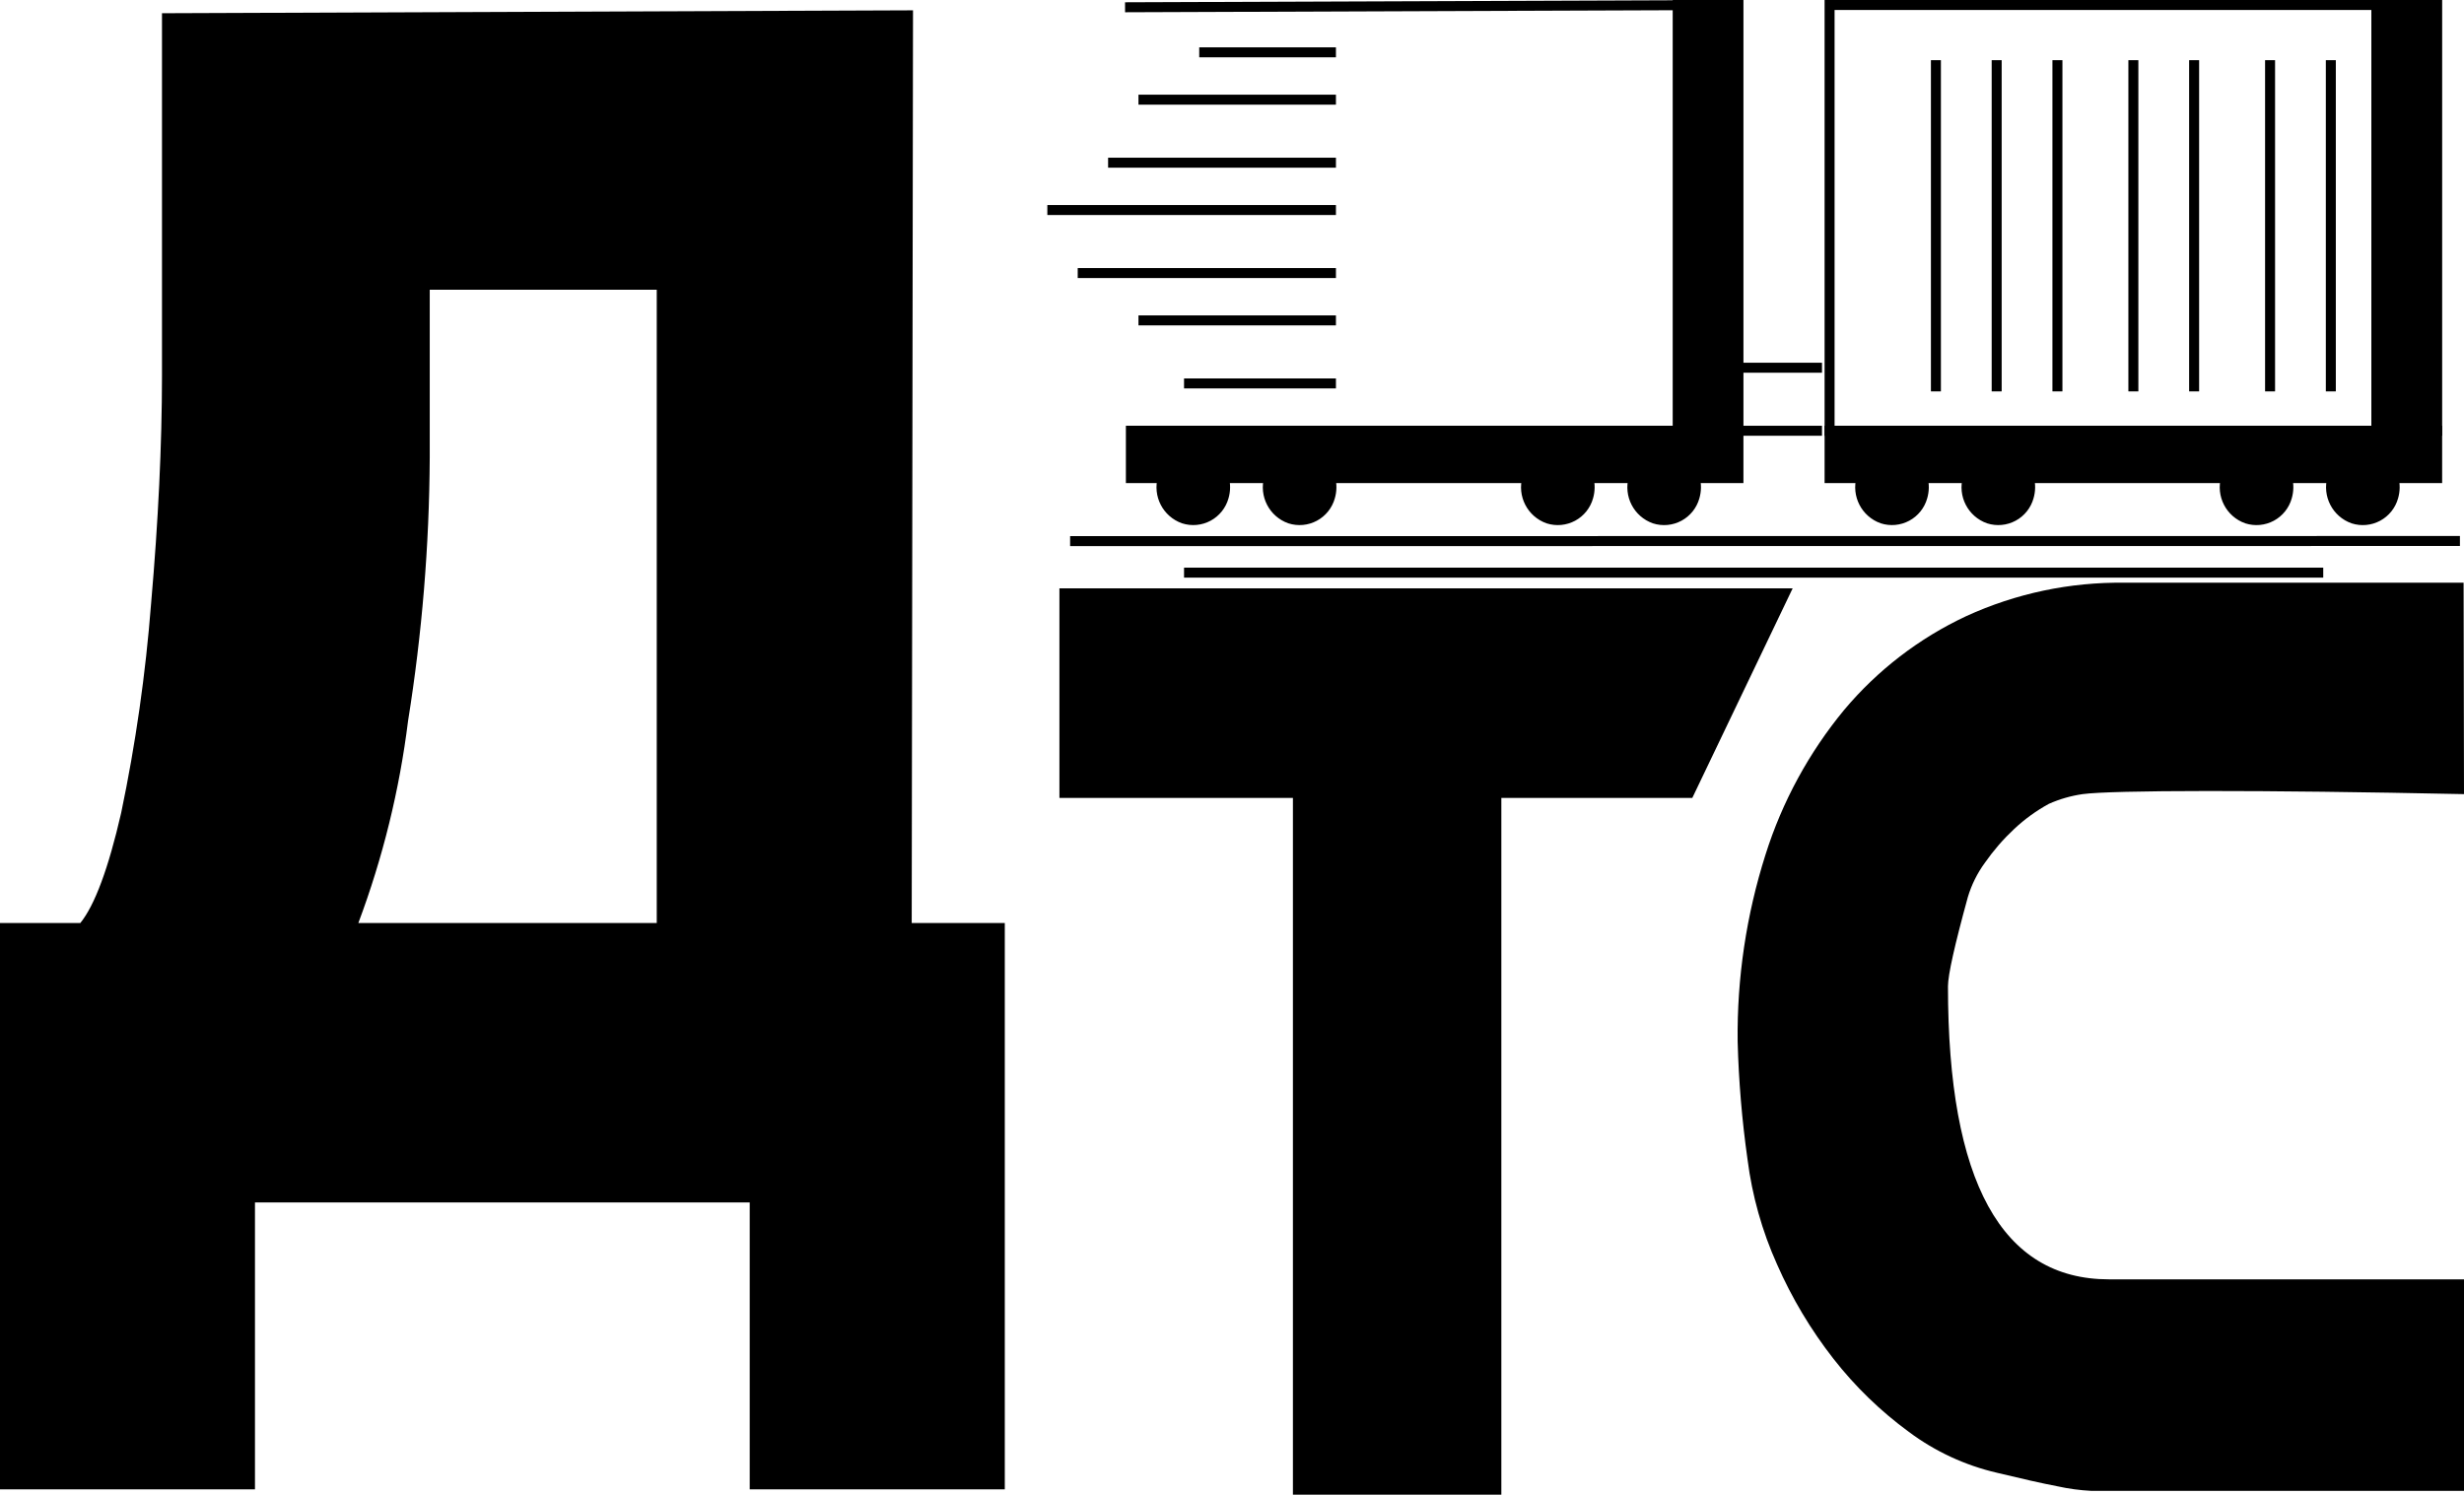
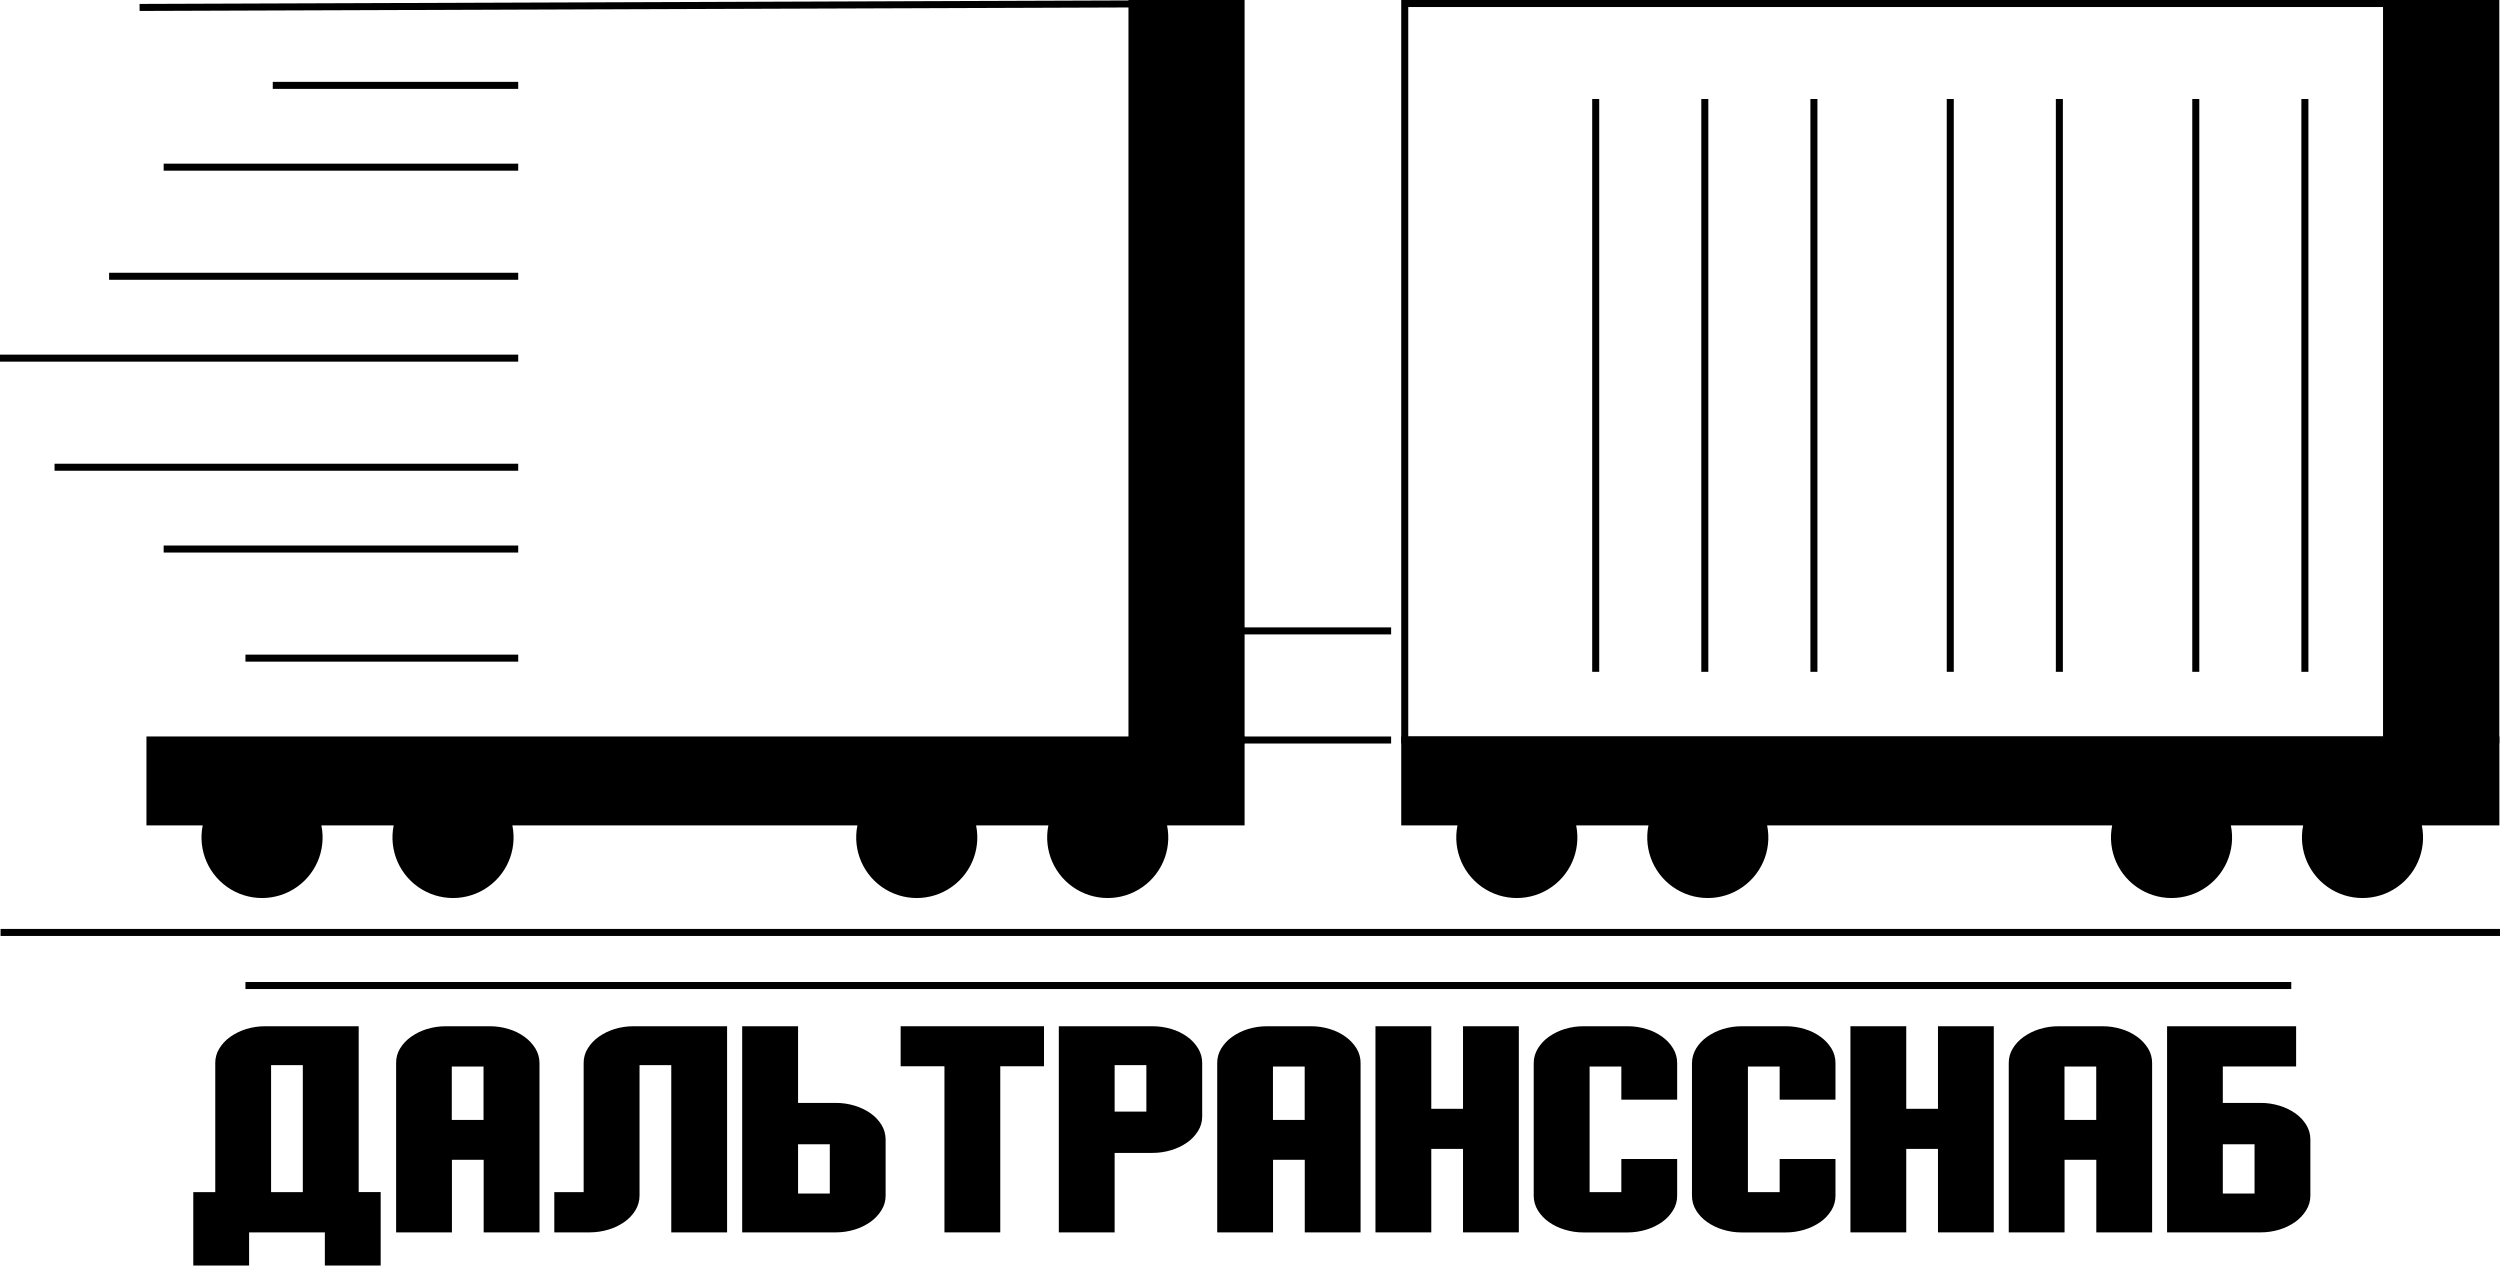
- <svg xmlns="http://www.w3.org/2000/svg" width="246.72" height="149.674" viewBox="0 0 246.72 149.674">
-   <g transform="translate(-853 -429.836)">
-     <path d="M133.7,35.36l-.13,91.4h9.32v56.71H117.35V154.74H67.81v28.73H42.28V126.76h8.04q2.175-2.685,4.09-11.02a164.282,164.282,0,0,0,3-20.99q1.08-12.36,1.09-22.78V35.65ZM85.31,80.16a171.936,171.936,0,0,1-2.17,26.35,88.72,88.72,0,0,1-4.98,20.25h29.88V63.34H85.31Z" transform="translate(810.72 395.51)" />
-     <path d="M221.78,93.24l-10.05,20.99H192.61V184H171.74V114.23H148.36V93.24Z" transform="translate(810.72 395.51)" />
-     <g transform="translate(810.72 395.51)">
-       <path d="M288.96,92.67q.015,10.59.04,21.18c-20.36-.43-35.28-.4-38.19,0a12.814,12.814,0,0,0-3.37.97,16.852,16.852,0,0,0-3.48,2.52,21.343,21.343,0,0,0-2.93,3.38,11.336,11.336,0,0,0-1.71,3.44c-1.32,4.81-1.99,7.79-1.99,8.94q0,29.34,16.12,29.34H289v21.18H251.66a20.624,20.624,0,0,1-3.34-.45c-1.57-.3-3.6-.76-6.08-1.36a23.693,23.693,0,0,1-8.82-4.09,38.247,38.247,0,0,1-7.56-7.33,44.277,44.277,0,0,1-5.64-9.44,37,37,0,0,1-2.96-10.52,103.181,103.181,0,0,1-.99-11.82,59.476,59.476,0,0,1,2.79-18.7,43.124,43.124,0,0,1,7.88-14.5,35.7,35.7,0,0,1,12.21-9.38,36.869,36.869,0,0,1,15.88-3.35h33.93Z" />
-     </g>
-     <g transform="translate(965.652 430.336)">
-       <line y1="0.228" x2="61.419" transform="translate(0 0)" fill="none" stroke="#000" stroke-miterlimit="10" stroke-width="1" />
-     </g>
-     <g transform="translate(960.912 457.18)">
-       <line x2="25.855" fill="none" stroke="#000" stroke-miterlimit="10" stroke-width="1" />
-     </g>
-     <g transform="translate(957.87 450.868)">
-       <line x2="28.897" transform="translate(0)" fill="none" stroke="#000" stroke-miterlimit="10" stroke-width="1" />
-     </g>
-     <g transform="translate(963.954 446.128)">
-       <line x2="22.814" transform="translate(0)" fill="none" stroke="#000" stroke-miterlimit="10" stroke-width="1" />
-     </g>
-     <g transform="translate(1036.196 430.336)">
-       <rect width="54.752" height="42.636" transform="translate(0 0)" fill="none" stroke="#000" stroke-miterlimit="10" stroke-width="1" />
-     </g>
-     <g transform="translate(1090.949 430.336)">
-       <rect width="6.084" height="42.636" transform="translate(0 0)" stroke="#000" stroke-miterlimit="10" stroke-width="1" />
-     </g>
-     <g transform="translate(1086.386 435.862)">
-       <line y2="33.168" transform="translate(0 0)" fill="none" stroke="#000" stroke-miterlimit="10" stroke-width="1" />
-     </g>
-     <g transform="translate(1080.302 435.862)">
-       <line y2="33.168" transform="translate(0 0)" fill="none" stroke="#000" stroke-miterlimit="10" stroke-width="1" />
-     </g>
-     <g transform="translate(1072.698 435.862)">
-       <line y2="33.168" transform="translate(0 0)" fill="none" stroke="#000" stroke-miterlimit="10" stroke-width="1" />
-     </g>
-     <g transform="translate(1066.614 435.862)">
-       <line y2="33.168" transform="translate(0 0)" fill="none" stroke="#000" stroke-miterlimit="10" stroke-width="1" />
-     </g>
-     <g transform="translate(1059.01 435.862)">
-       <line y2="33.168" transform="translate(0 0)" fill="none" stroke="#000" stroke-miterlimit="10" stroke-width="1" />
-     </g>
-     <g transform="translate(1052.926 435.862)">
-       <line y2="33.168" transform="translate(0 0)" fill="none" stroke="#000" stroke-miterlimit="10" stroke-width="1" />
-     </g>
-     <g transform="translate(1046.843 435.862)">
-       <line y2="33.168" transform="translate(0 0)" fill="none" stroke="#000" stroke-miterlimit="10" stroke-width="1" />
-     </g>
-     <g transform="translate(966.995 439.817)">
-       <line x2="19.772" transform="translate(0)" fill="none" stroke="#000" stroke-miterlimit="10" stroke-width="1" />
-     </g>
-     <g transform="translate(973.079 435.076)">
-       <line x2="13.688" transform="translate(0)" fill="none" stroke="#000" stroke-miterlimit="10" stroke-width="1" />
-     </g>
-     <g transform="translate(971.558 468.232)">
-       <line x2="15.209" transform="translate(0)" fill="none" stroke="#000" stroke-miterlimit="10" stroke-width="1" />
-     </g>
-     <g transform="translate(966.995 461.92)">
-       <line x2="19.772" transform="translate(0)" fill="none" stroke="#000" stroke-miterlimit="10" stroke-width="1" />
-     </g>
-     <g transform="translate(1020.987 430.336)">
-       <rect width="6.084" height="42.636" transform="translate(0 0)" stroke="#000" stroke-miterlimit="10" stroke-width="1" />
-     </g>
-     <g transform="translate(1036.196 472.972)">
-       <path d="M281.786,74.61H220.95v4.74h3.194a3.326,3.326,0,0,0,2.091,4.056,3.163,3.163,0,0,0,4.005-2.155,3.467,3.467,0,0,0,.025-1.9h4.525a3.326,3.326,0,0,0,2.091,4.056,3.163,3.163,0,0,0,4.005-2.155,3.467,3.467,0,0,0,.025-1.9h19.734a3.326,3.326,0,0,0,2.091,4.056,3.163,3.163,0,0,0,4.005-2.155,3.467,3.467,0,0,0,.025-1.9h4.525a3.326,3.326,0,0,0,2.091,4.056,3.162,3.162,0,0,0,4.005-2.155,3.467,3.467,0,0,0,.025-1.9h4.373Z" transform="translate(-220.95 -74.61)" stroke="#000" stroke-miterlimit="10" stroke-width="1" />
-     </g>
-     <g transform="translate(960.151 484.011)">
-       <line y1="0.013" x2="139.162" transform="translate(0 0)" fill="none" stroke="#000" stroke-miterlimit="10" stroke-width="1" />
-     </g>
-     <g transform="translate(971.558 487.18)">
-       <line x2="114.068" transform="translate(0)" fill="none" stroke="#000" stroke-miterlimit="10" stroke-width="1" />
-     </g>
-     <g transform="translate(1026.311 466.66)">
-       <line x2="9.125" transform="translate(0)" fill="none" stroke="#000" stroke-miterlimit="10" stroke-width="1" />
-     </g>
-     <g transform="translate(1026.311 472.972)">
-       <line x2="9.125" transform="translate(0)" fill="none" stroke="#000" stroke-miterlimit="10" stroke-width="1" />
-     </g>
-     <g transform="translate(966.235 472.972)">
-       <path d="M226.586,74.61H165.75v4.74h3.194a3.326,3.326,0,0,0,2.091,4.056,3.162,3.162,0,0,0,4.005-2.155,3.467,3.467,0,0,0,.025-1.9h4.525a3.326,3.326,0,0,0,2.091,4.056,3.163,3.163,0,0,0,4.005-2.155,3.468,3.468,0,0,0,.025-1.9h19.734a3.326,3.326,0,0,0,2.091,4.056,3.163,3.163,0,0,0,4.005-2.155,3.468,3.468,0,0,0,.025-1.9h4.525a3.326,3.326,0,0,0,2.091,4.056,3.163,3.163,0,0,0,4.005-2.155,3.468,3.468,0,0,0,.025-1.9h4.373V74.61Z" transform="translate(-165.75 -74.61)" stroke="#000" stroke-miterlimit="10" stroke-width="1" />
-     </g>
+ <svg xmlns="http://www.w3.org/2000/svg" width="356.08" height="180.25" viewBox="0 0 356.08 180.25">
+   <g transform="translate(-36.93 -38.66)">
+     <path d="M64.46,208.46h3.13V190.07a3.853,3.853,0,0,1,.58-2.07,5.571,5.571,0,0,1,1.56-1.66,7.939,7.939,0,0,1,2.26-1.11,9.2,9.2,0,0,1,2.71-.4H88.02v23.62h3.13v10.46H83.2v-4.72H72.41v4.72H64.46V208.46Zm11.08,0h4.52V190.37H75.54Z" />
+     <path d="M93.91,188a5.571,5.571,0,0,1,1.56-1.66,7.939,7.939,0,0,1,2.26-1.11,9.2,9.2,0,0,1,2.71-.4h6.24a8.958,8.958,0,0,1,2.7.4,7.335,7.335,0,0,1,2.26,1.11,5.8,5.8,0,0,1,1.55,1.66,3.942,3.942,0,0,1,.58,2.07v24.12h-7.95V203.85H101.3v10.34H93.35V190.07A3.835,3.835,0,0,1,93.91,188Zm11.89,10.17v-7.6h-4.52v7.6Z" />
+     <path d="M120.06,208.46V190.07a3.853,3.853,0,0,1,.58-2.07,5.571,5.571,0,0,1,1.56-1.66,7.939,7.939,0,0,1,2.26-1.11,9.2,9.2,0,0,1,2.71-.4h13.32v29.36h-7.95V190.37h-4.52v18.58a3.965,3.965,0,0,1-.59,2.1,5.555,5.555,0,0,1-1.56,1.65,7.777,7.777,0,0,1-2.26,1.09,9.284,9.284,0,0,1-2.7.4h-5.03v-5.73h4.18Z" />
+     <path d="M142.65,184.83h7.95v10.92h5.39a9.059,9.059,0,0,1,2.66.39,7.885,7.885,0,0,1,2.26,1.08,5.592,5.592,0,0,1,1.57,1.65,3.921,3.921,0,0,1,.59,2.08v8a3.834,3.834,0,0,1-.59,2.08,5.711,5.711,0,0,1-1.56,1.66,7.86,7.86,0,0,1-2.25,1.1,9.166,9.166,0,0,1-2.69.4H142.64V184.83Zm12.47,23.83v-7.02H150.6v7.02Z" />
+     <path d="M185.62,190.53H179.4v23.66h-7.95V190.53h-6.24v-5.7h20.42v5.7Z" />
+     <path d="M203.79,185.23a7.335,7.335,0,0,1,2.26,1.11,5.626,5.626,0,0,1,1.54,1.66,3.933,3.933,0,0,1,.57,2.07v7.6a3.834,3.834,0,0,1-.59,2.08A5.467,5.467,0,0,1,206,201.4a7.885,7.885,0,0,1-2.26,1.08,9.059,9.059,0,0,1-2.66.39h-5.39v11.32h-7.95V184.83h13.34A9.352,9.352,0,0,1,203.79,185.23Zm-3.58,5.14h-4.52v6.62h4.52Z" />
+     <path d="M210.87,188a5.571,5.571,0,0,1,1.56-1.66,7.939,7.939,0,0,1,2.26-1.11,9.251,9.251,0,0,1,2.71-.4h6.24a8.958,8.958,0,0,1,2.7.4,7.335,7.335,0,0,1,2.26,1.11,5.8,5.8,0,0,1,1.55,1.66,3.933,3.933,0,0,1,.57,2.07v24.12h-7.95V203.85h-4.52v10.34H210.3V190.07A3.933,3.933,0,0,1,210.87,188Zm11.89,10.17v-7.6h-4.52v7.6Z" />
+     <path d="M240.79,184.83v11.76h4.52V184.83h7.95v29.36h-7.95V202.3h-4.52v11.89h-7.95V184.83Z" />
+     <path d="M255.97,188a5.664,5.664,0,0,1,1.55-1.66,7.939,7.939,0,0,1,2.26-1.11,9.2,9.2,0,0,1,2.71-.4h6.25a8.959,8.959,0,0,1,2.7.4,7.335,7.335,0,0,1,2.26,1.11,5.626,5.626,0,0,1,1.54,1.66,3.933,3.933,0,0,1,.57,2.07v5.22h-7.95v-4.72h-4.52v17.89h4.52v-4.72h7.95v5.22a3.877,3.877,0,0,1-.59,2.1,5.649,5.649,0,0,1-1.55,1.65,7.842,7.842,0,0,1-2.25,1.09,9.149,9.149,0,0,1-2.68.4h-6.25a8.959,8.959,0,0,1-2.7-.4,7.778,7.778,0,0,1-2.26-1.09,5.685,5.685,0,0,1-1.56-1.65,3.965,3.965,0,0,1-.59-2.1V190.08A3.96,3.96,0,0,1,255.97,188Z" />
+     <path d="M278.51,188a5.571,5.571,0,0,1,1.56-1.66,7.939,7.939,0,0,1,2.26-1.11,9.251,9.251,0,0,1,2.71-.4h6.24a8.959,8.959,0,0,1,2.7.4,7.335,7.335,0,0,1,2.26,1.11,5.8,5.8,0,0,1,1.55,1.66,3.933,3.933,0,0,1,.57,2.07v5.22h-7.95v-4.72h-4.52v17.89h4.52v-4.72h7.95v5.22a3.877,3.877,0,0,1-.59,2.1,5.556,5.556,0,0,1-1.56,1.65,7.842,7.842,0,0,1-2.25,1.09,9.166,9.166,0,0,1-2.69.4h-6.24a8.959,8.959,0,0,1-2.7-.4,7.778,7.778,0,0,1-2.26-1.09,5.685,5.685,0,0,1-1.56-1.65,3.964,3.964,0,0,1-.59-2.1V190.08A4.152,4.152,0,0,1,278.51,188Z" />
+     <path d="M308.44,184.83v11.76h4.52V184.83h7.95v29.36h-7.95V202.3h-4.52v11.89h-7.95V184.83Z" />
+     <path d="M323.61,188a5.571,5.571,0,0,1,1.56-1.66,7.939,7.939,0,0,1,2.26-1.11,9.251,9.251,0,0,1,2.71-.4h6.24a8.959,8.959,0,0,1,2.7.4,7.335,7.335,0,0,1,2.26,1.11,5.8,5.8,0,0,1,1.55,1.66,3.933,3.933,0,0,1,.57,2.07v24.12h-7.95V203.85h-4.52v10.34h-7.95V190.07A3.934,3.934,0,0,1,323.61,188Zm11.89,10.17v-7.6h-4.52v7.6Z" />
+     <path d="M345.58,184.83h18.39v5.73H353.53v5.19h5.39a9.059,9.059,0,0,1,2.66.39,8.014,8.014,0,0,1,2.26,1.08,5.592,5.592,0,0,1,1.57,1.65,3.921,3.921,0,0,1,.59,2.08v8a3.834,3.834,0,0,1-.59,2.08,5.81,5.81,0,0,1-1.55,1.66,7.86,7.86,0,0,1-2.25,1.1,9.149,9.149,0,0,1-2.68.4H345.59V184.83Zm12.47,23.83v-7.02h-4.52v7.02Z" />
+     <line y1="0.56" x2="156.89" transform="translate(56.81 39.16)" fill="none" stroke="#000" stroke-miterlimit="10" stroke-width="1" />
+     <line x2="66.04" transform="translate(44.7 105.21)" fill="none" stroke="#000" stroke-miterlimit="10" stroke-width="1" />
+     <line x2="73.81" transform="translate(36.93 89.67)" fill="none" stroke="#000" stroke-miterlimit="10" stroke-width="1" />
+     <line x2="58.27" transform="translate(52.47 78.01)" fill="none" stroke="#000" stroke-miterlimit="10" stroke-width="1" />
+     <rect width="139.86" height="104.9" transform="translate(237.01 39.16)" fill="none" stroke="#000" stroke-miterlimit="10" stroke-width="1" />
+     <rect width="15.54" height="104.9" transform="translate(376.87 39.16)" stroke="#000" stroke-miterlimit="10" stroke-width="1" />
+     <line y2="81.59" transform="translate(365.22 52.76)" fill="none" stroke="#000" stroke-miterlimit="10" stroke-width="1" />
+     <line y2="81.59" transform="translate(349.68 52.76)" fill="none" stroke="#000" stroke-miterlimit="10" stroke-width="1" />
+     <line y2="81.59" transform="translate(330.25 52.76)" fill="none" stroke="#000" stroke-miterlimit="10" stroke-width="1" />
+     <line y2="81.59" transform="translate(314.71 52.76)" fill="none" stroke="#000" stroke-miterlimit="10" stroke-width="1" />
+     <line y2="81.59" transform="translate(295.29 52.76)" fill="none" stroke="#000" stroke-miterlimit="10" stroke-width="1" />
+     <line y2="81.59" transform="translate(279.75 52.76)" fill="none" stroke="#000" stroke-miterlimit="10" stroke-width="1" />
+     <line y2="81.59" transform="translate(264.21 52.76)" fill="none" stroke="#000" stroke-miterlimit="10" stroke-width="1" />
+     <line x2="50.5" transform="translate(60.24 62.47)" fill="none" stroke="#000" stroke-miterlimit="10" stroke-width="1" />
+     <line x2="34.96" transform="translate(75.78 50.82)" fill="none" stroke="#000" stroke-miterlimit="10" stroke-width="1" />
+     <line x2="38.85" transform="translate(71.89 132.4)" fill="none" stroke="#000" stroke-miterlimit="10" stroke-width="1" />
+     <line x2="50.5" transform="translate(60.24 116.86)" fill="none" stroke="#000" stroke-miterlimit="10" stroke-width="1" />
+     <rect width="15.54" height="104.9" transform="translate(198.16 39.16)" stroke="#000" stroke-miterlimit="10" stroke-width="1" />
+     <path d="M392.41,144.06H237.01v11.66h8.15a8.125,8.125,0,1,0,15.63,0h11.57a8.125,8.125,0,1,0,15.63,0h50.42a8.125,8.125,0,1,0,15.63,0h11.57a8.125,8.125,0,1,0,15.63,0h11.18V144.06Z" stroke="#000" stroke-miterlimit="10" stroke-width="1" />
+     <line x2="356" transform="translate(37.01 171.47)" fill="none" stroke="#000" stroke-miterlimit="10" stroke-width="1" />
+     <line x2="291.39" transform="translate(71.89 179.03)" fill="none" stroke="#000" stroke-miterlimit="10" stroke-width="1" />
+     <line x2="23.31" transform="translate(211.76 128.52)" fill="none" stroke="#000" stroke-miterlimit="10" stroke-width="1" />
+     <line x2="23.31" transform="translate(211.76 144.06)" fill="none" stroke="#000" stroke-miterlimit="10" stroke-width="1" />
+     <path d="M213.7,144.06H58.29v11.66h8.15a8.125,8.125,0,1,0,15.63,0H93.64a8.125,8.125,0,1,0,15.63,0h50.42a8.125,8.125,0,1,0,15.63,0h11.57a8.125,8.125,0,1,0,15.63,0H213.7V144.06Z" stroke="#000" stroke-miterlimit="10" stroke-width="1" />
  </g>
</svg>
